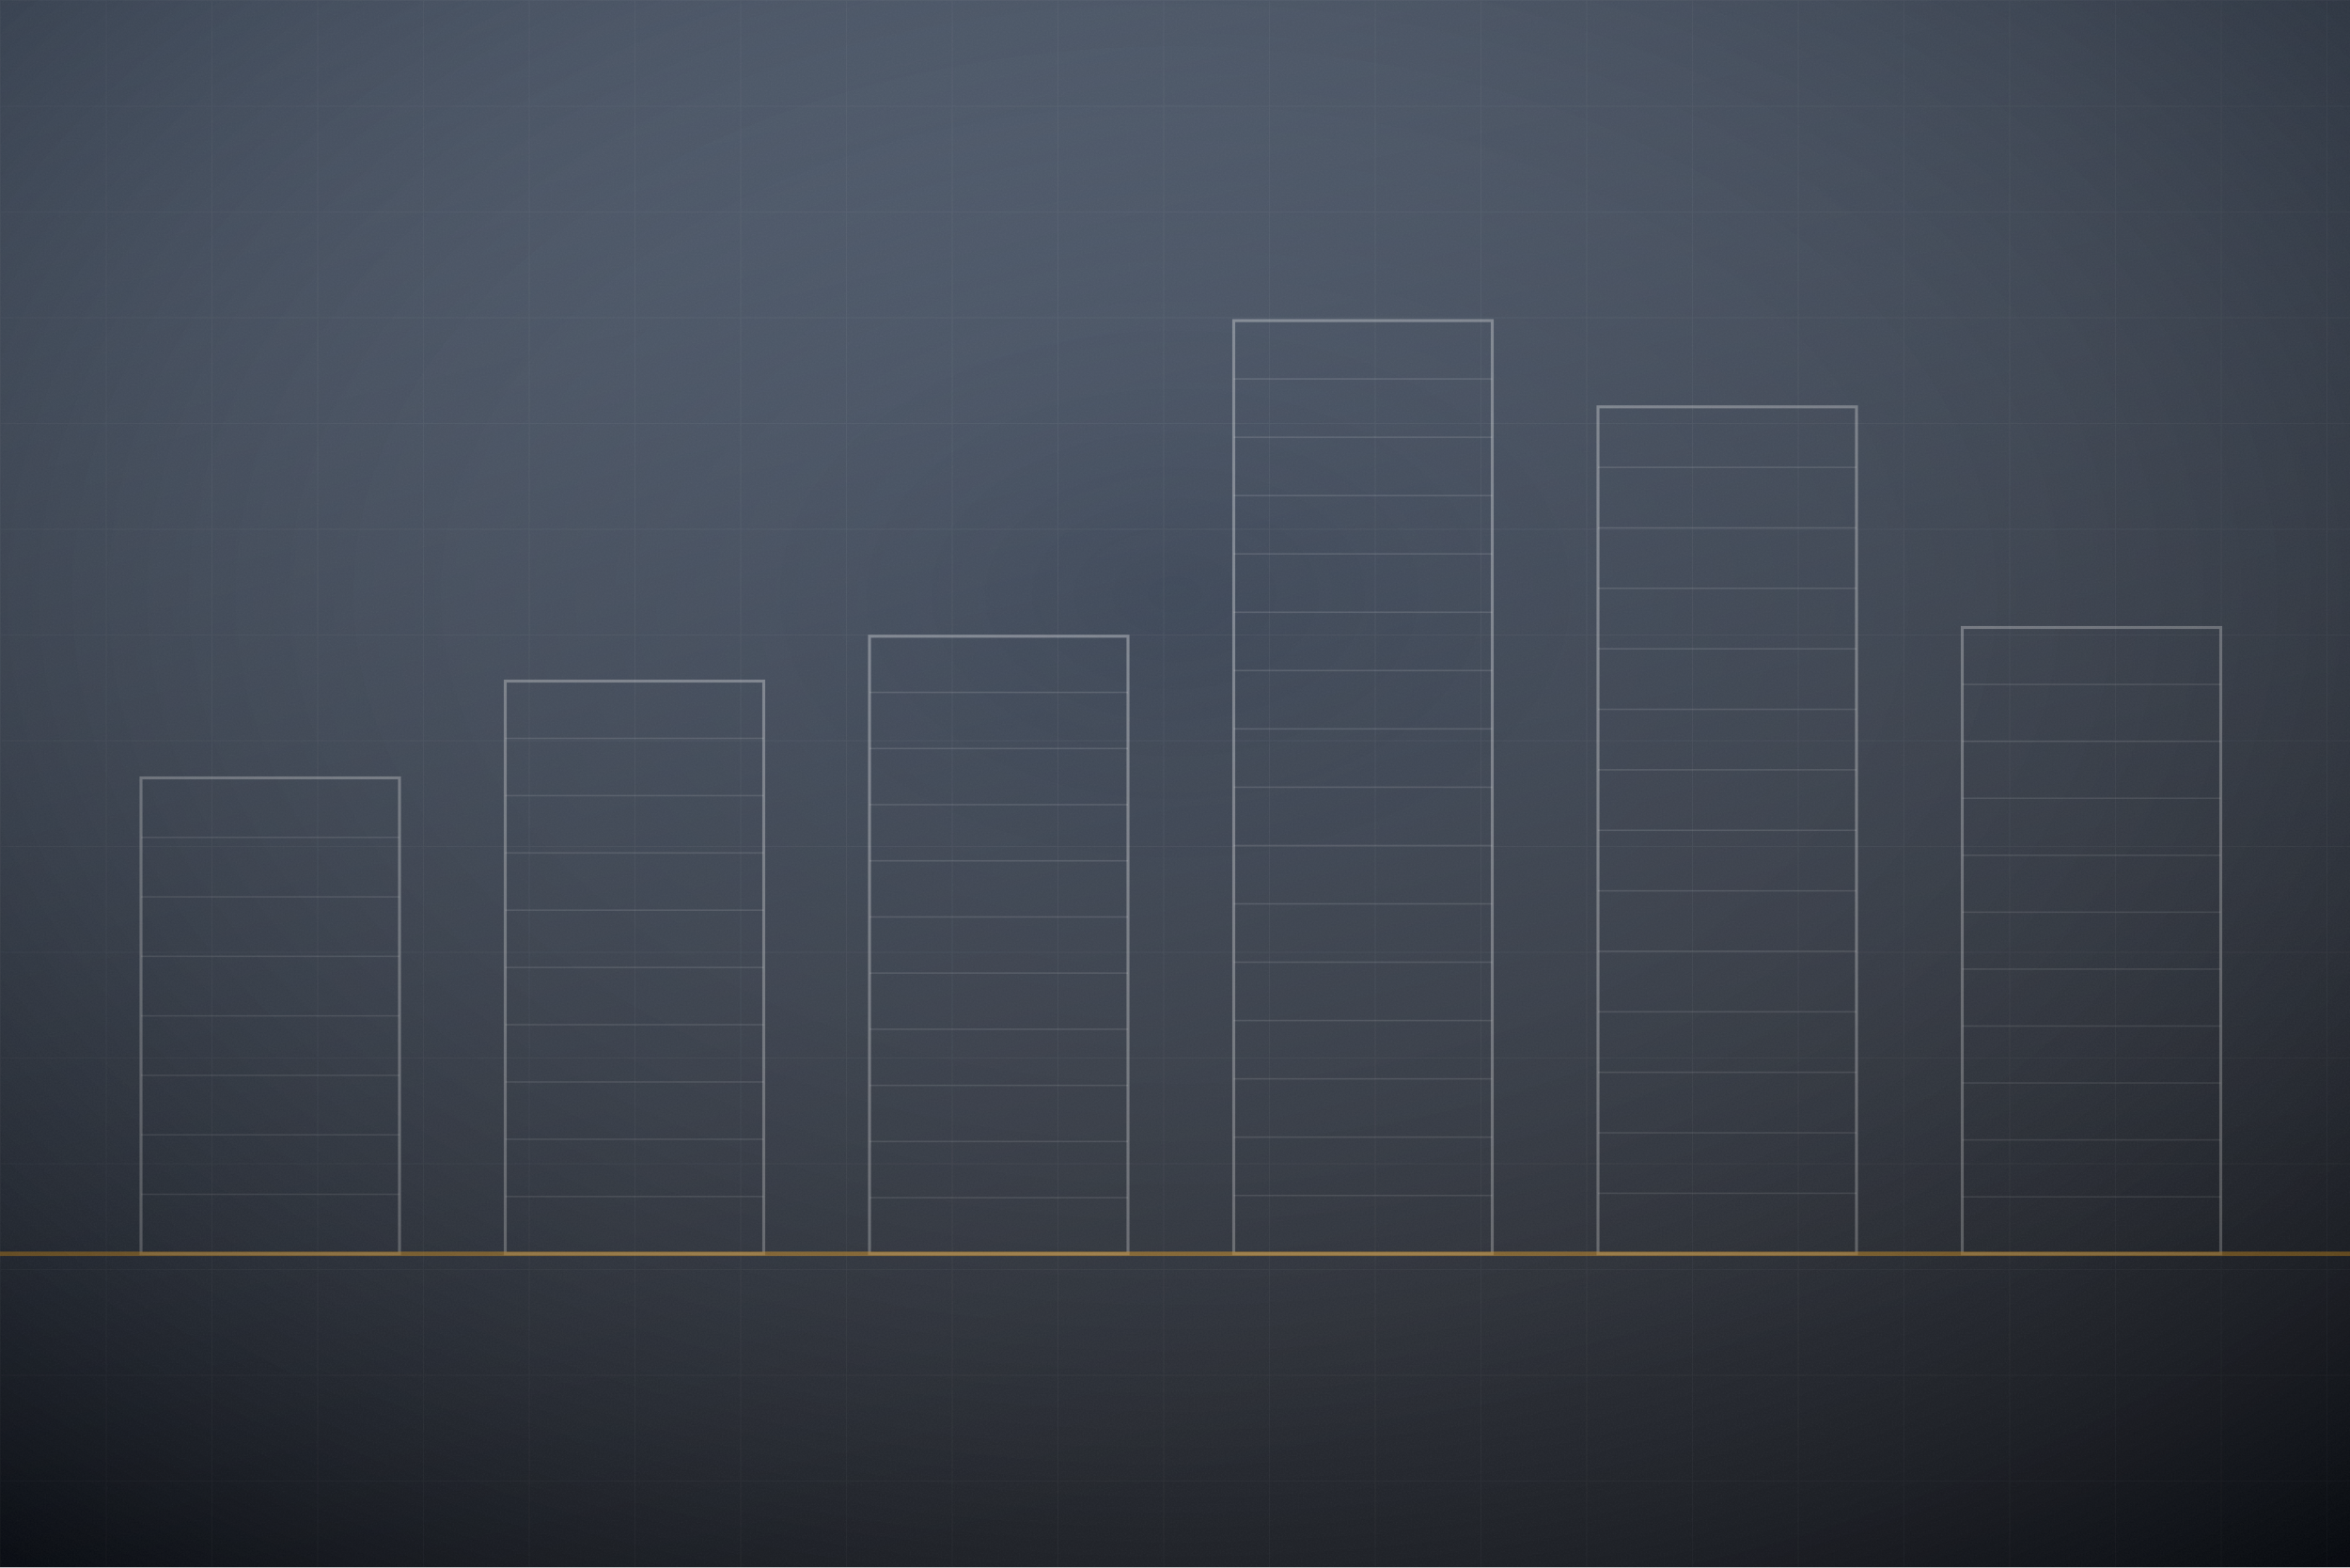
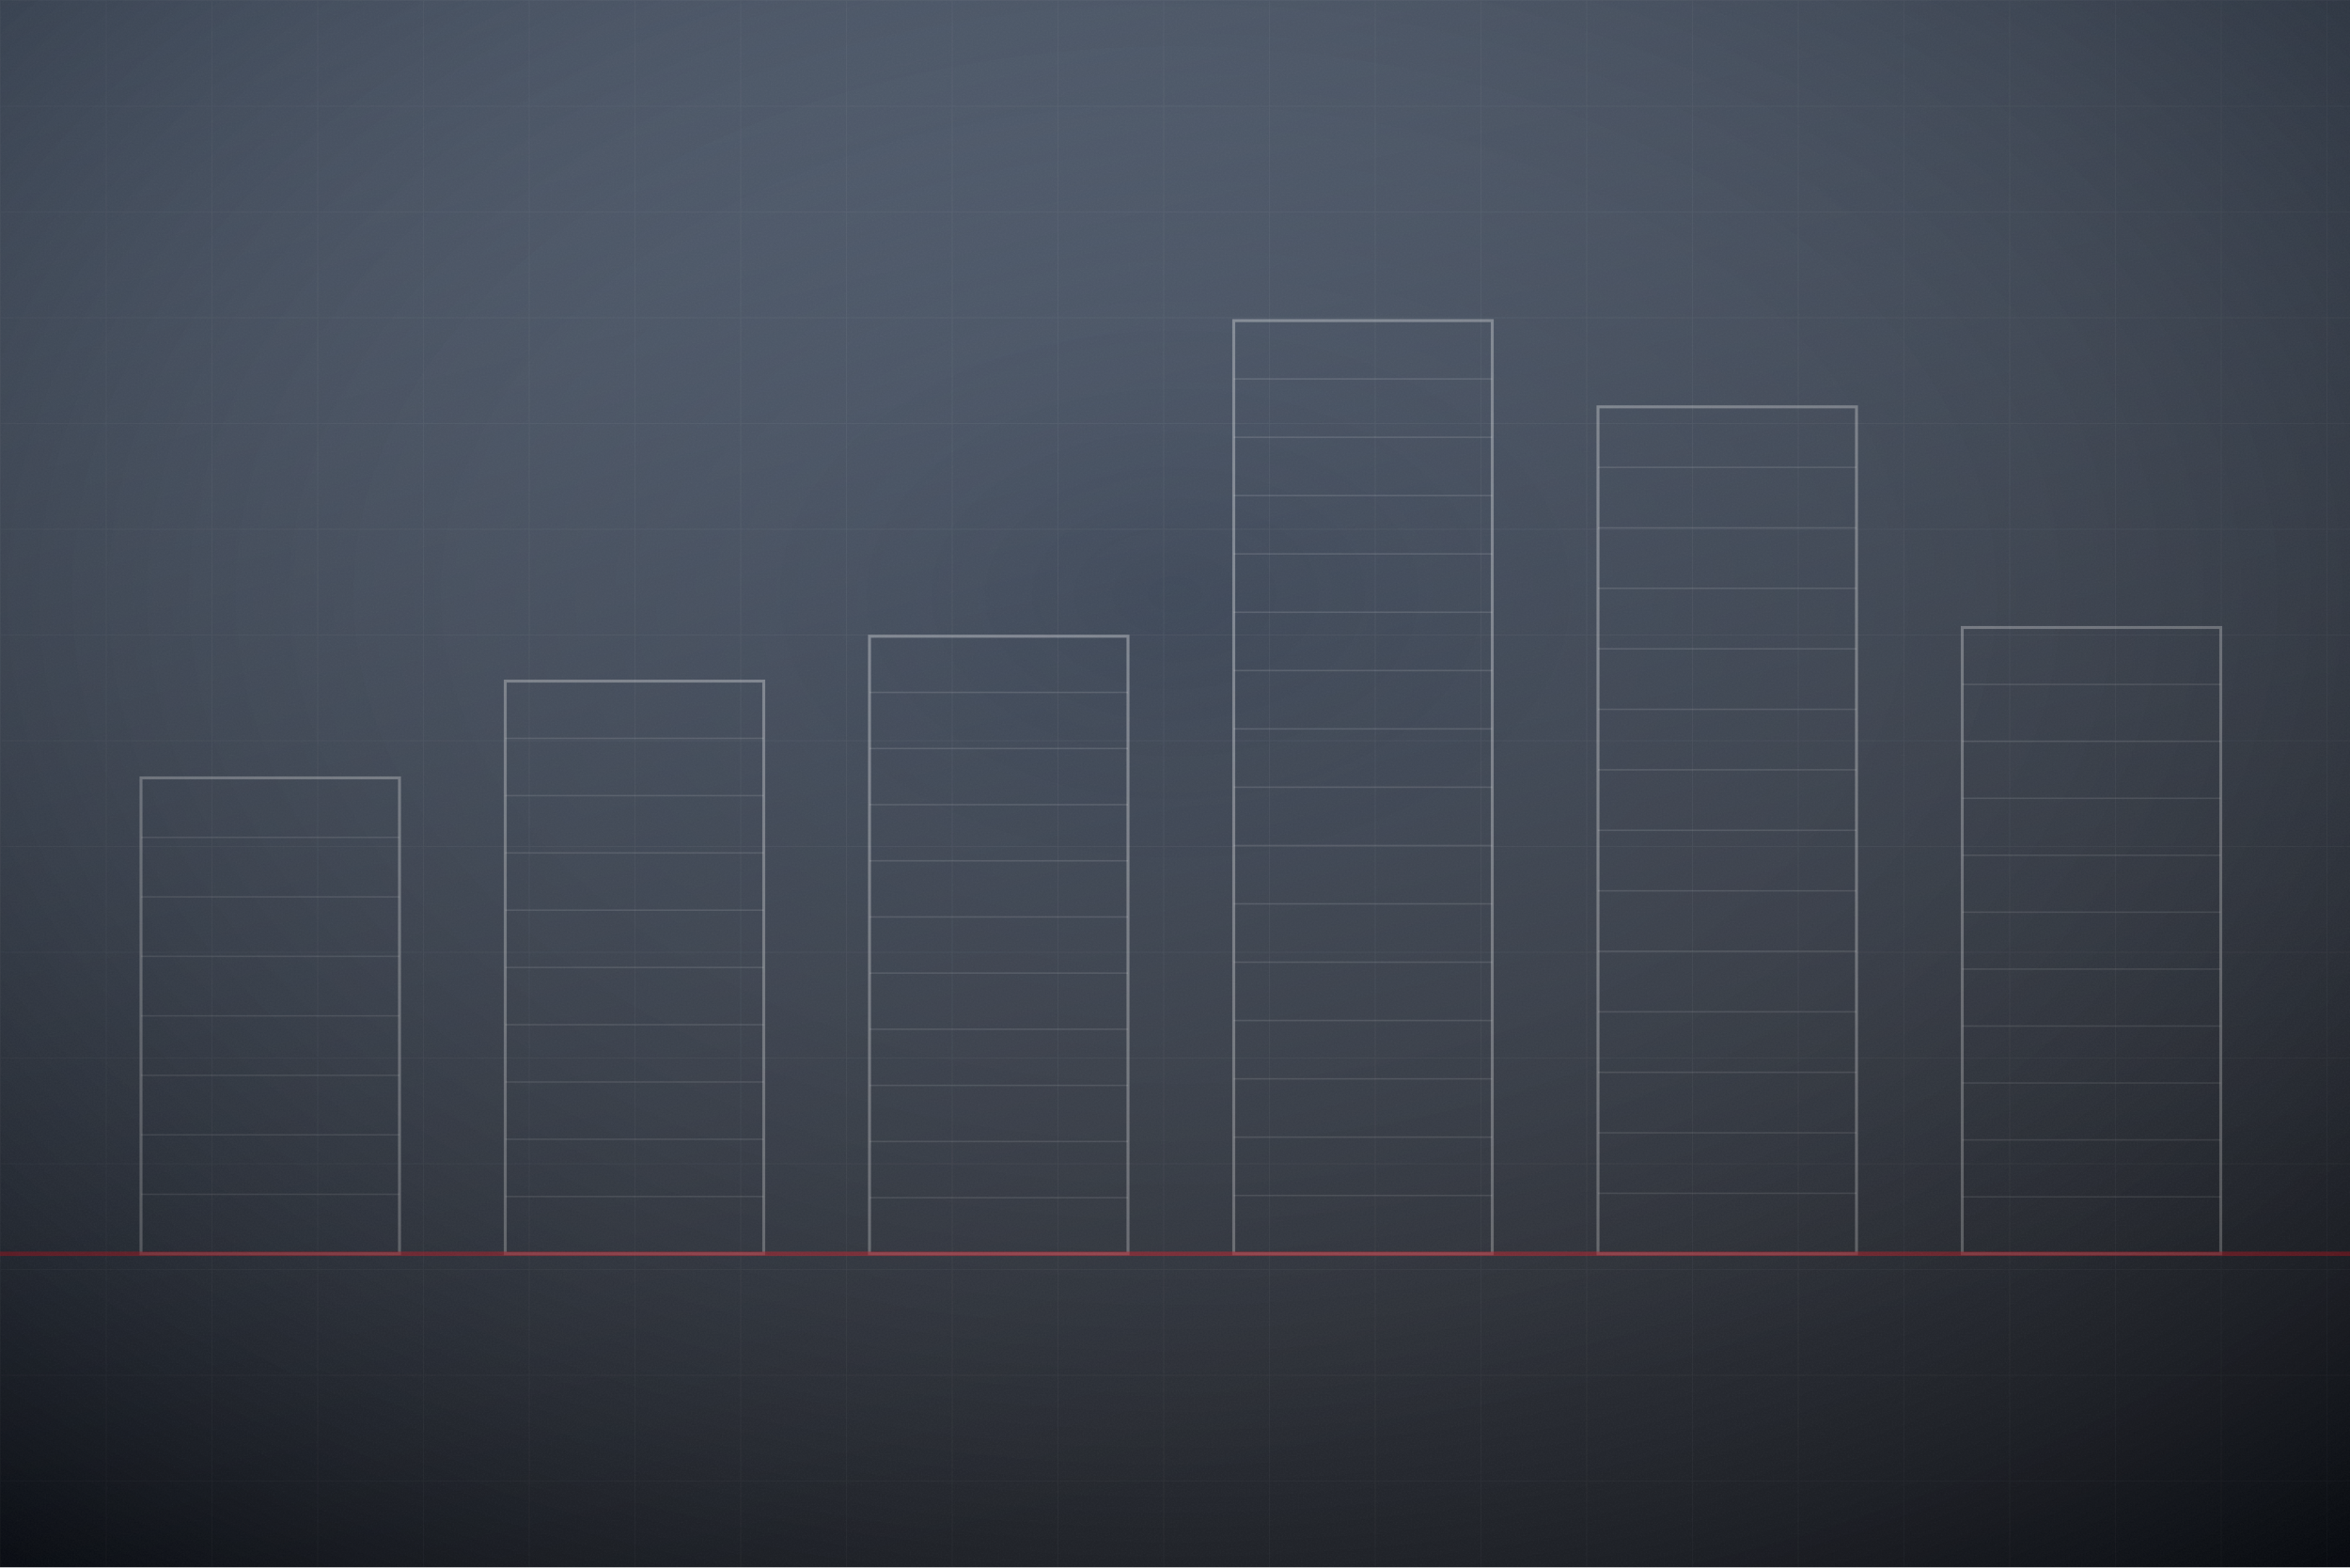
<svg xmlns="http://www.w3.org/2000/svg" width="1600" height="1067" viewBox="0 0 1600 1067" role="img" aria-label="Universal Structural Steel">
  <defs>
    <linearGradient id="gsolemankhan04" x1="0" y1="0" x2="0.35" y2="1">
      <stop offset="0%" stop-color="#3b4c66" />
      <stop offset="55%" stop-color="#1e293b" />
      <stop offset="100%" stop-color="#0c111c" />
    </linearGradient>
    <radialGradient id="vsolemankhan04" cx="50%" cy="38%" r="78%">
      <stop offset="0%" stop-color="#fff" stop-opacity="0.14" />
      <stop offset="100%" stop-color="#000" stop-opacity="0.5" />
    </radialGradient>
    <pattern id="psolemankhan04" width="72" height="72" patternUnits="userSpaceOnUse">
      <path d="M72 0 L0 0 0 72" fill="none" stroke="rgba(255,255,255,.055)" stroke-width="1" />
    </pattern>
    <filter id="nsolemankhan04">
      <feTurbulence type="fractalNoise" baseFrequency="0.9" numOctaves="3" />
      <feColorMatrix type="saturate" values="0" />
    </filter>
  </defs>
  <rect width="1600" height="1067" fill="url(#gsolemankhan04)" />
  <rect width="1600" height="1067" fill="url(#psolemankhan04)" />
  <rect x="96" y="529.594" width="176" height="324.006" fill="none" stroke="rgba(255,255,255,.34)" stroke-width="2" />
  <line x1="96" y1="570.094" x2="272" y2="570.094" stroke="rgba(255,255,255,.13)" stroke-width="1" />
  <line x1="96" y1="610.595" x2="272" y2="610.595" stroke="rgba(255,255,255,.13)" stroke-width="1" />
  <line x1="96" y1="651.096" x2="272" y2="651.096" stroke="rgba(255,255,255,.13)" stroke-width="1" />
  <line x1="96" y1="691.597" x2="272" y2="691.597" stroke="rgba(255,255,255,.13)" stroke-width="1" />
  <line x1="96" y1="732.098" x2="272" y2="732.098" stroke="rgba(255,255,255,.13)" stroke-width="1" />
  <line x1="96" y1="772.598" x2="272" y2="772.598" stroke="rgba(255,255,255,.13)" stroke-width="1" />
  <line x1="96" y1="813.099" x2="272" y2="813.099" stroke="rgba(255,255,255,.13)" stroke-width="1" />
  <rect x="344" y="463.7" width="176" height="389.9" fill="none" stroke="rgba(255,255,255,.34)" stroke-width="2" />
  <line x1="344" y1="502.69" x2="520" y2="502.69" stroke="rgba(255,255,255,.13)" stroke-width="1" />
  <line x1="344" y1="541.68" x2="520" y2="541.68" stroke="rgba(255,255,255,.13)" stroke-width="1" />
  <line x1="344" y1="580.67" x2="520" y2="580.67" stroke="rgba(255,255,255,.13)" stroke-width="1" />
  <line x1="344" y1="619.66" x2="520" y2="619.66" stroke="rgba(255,255,255,.13)" stroke-width="1" />
  <line x1="344" y1="658.65" x2="520" y2="658.65" stroke="rgba(255,255,255,.13)" stroke-width="1" />
  <line x1="344" y1="697.64" x2="520" y2="697.64" stroke="rgba(255,255,255,.13)" stroke-width="1" />
  <line x1="344" y1="736.63" x2="520" y2="736.63" stroke="rgba(255,255,255,.13)" stroke-width="1" />
  <line x1="344" y1="775.62" x2="520" y2="775.62" stroke="rgba(255,255,255,.13)" stroke-width="1" />
  <line x1="344" y1="814.61" x2="520" y2="814.61" stroke="rgba(255,255,255,.13)" stroke-width="1" />
  <rect x="592" y="433.166" width="176" height="420.434" fill="none" stroke="rgba(255,255,255,.34)" stroke-width="2" />
  <line x1="592" y1="471.387" x2="768" y2="471.387" stroke="rgba(255,255,255,.13)" stroke-width="1" />
  <line x1="592" y1="509.608" x2="768" y2="509.608" stroke="rgba(255,255,255,.13)" stroke-width="1" />
  <line x1="592" y1="547.83" x2="768" y2="547.83" stroke="rgba(255,255,255,.13)" stroke-width="1" />
  <line x1="592" y1="586.051" x2="768" y2="586.051" stroke="rgba(255,255,255,.13)" stroke-width="1" />
  <line x1="592" y1="624.272" x2="768" y2="624.272" stroke="rgba(255,255,255,.13)" stroke-width="1" />
  <line x1="592" y1="662.493" x2="768" y2="662.493" stroke="rgba(255,255,255,.13)" stroke-width="1" />
  <line x1="592" y1="700.715" x2="768" y2="700.715" stroke="rgba(255,255,255,.13)" stroke-width="1" />
  <line x1="592" y1="738.936" x2="768" y2="738.936" stroke="rgba(255,255,255,.13)" stroke-width="1" />
  <line x1="592" y1="777.157" x2="768" y2="777.157" stroke="rgba(255,255,255,.13)" stroke-width="1" />
  <line x1="592" y1="815.379" x2="768" y2="815.379" stroke="rgba(255,255,255,.13)" stroke-width="1" />
  <rect x="840" y="218.273" width="176" height="635.327" fill="none" stroke="rgba(255,255,255,.34)" stroke-width="2" />
  <line x1="840" y1="257.981" x2="1016" y2="257.981" stroke="rgba(255,255,255,.13)" stroke-width="1" />
  <line x1="840" y1="297.689" x2="1016" y2="297.689" stroke="rgba(255,255,255,.13)" stroke-width="1" />
  <line x1="840" y1="337.397" x2="1016" y2="337.397" stroke="rgba(255,255,255,.13)" stroke-width="1" />
  <line x1="840" y1="377.105" x2="1016" y2="377.105" stroke="rgba(255,255,255,.13)" stroke-width="1" />
  <line x1="840" y1="416.813" x2="1016" y2="416.813" stroke="rgba(255,255,255,.13)" stroke-width="1" />
  <line x1="840" y1="456.521" x2="1016" y2="456.521" stroke="rgba(255,255,255,.13)" stroke-width="1" />
  <line x1="840" y1="496.229" x2="1016" y2="496.229" stroke="rgba(255,255,255,.13)" stroke-width="1" />
  <line x1="840" y1="535.937" x2="1016" y2="535.937" stroke="rgba(255,255,255,.13)" stroke-width="1" />
  <line x1="840" y1="575.645" x2="1016" y2="575.645" stroke="rgba(255,255,255,.13)" stroke-width="1" />
  <line x1="840" y1="615.353" x2="1016" y2="615.353" stroke="rgba(255,255,255,.13)" stroke-width="1" />
  <line x1="840" y1="655.06" x2="1016" y2="655.06" stroke="rgba(255,255,255,.13)" stroke-width="1" />
  <line x1="840" y1="694.768" x2="1016" y2="694.768" stroke="rgba(255,255,255,.13)" stroke-width="1" />
  <line x1="840" y1="734.476" x2="1016" y2="734.476" stroke="rgba(255,255,255,.13)" stroke-width="1" />
  <line x1="840" y1="774.184" x2="1016" y2="774.184" stroke="rgba(255,255,255,.13)" stroke-width="1" />
  <line x1="840" y1="813.892" x2="1016" y2="813.892" stroke="rgba(255,255,255,.13)" stroke-width="1" />
  <rect x="1088" y="276.986" width="176" height="576.614" fill="none" stroke="rgba(255,255,255,.34)" stroke-width="2" />
  <line x1="1088" y1="318.173" x2="1264" y2="318.173" stroke="rgba(255,255,255,.13)" stroke-width="1" />
  <line x1="1088" y1="359.359" x2="1264" y2="359.359" stroke="rgba(255,255,255,.13)" stroke-width="1" />
  <line x1="1088" y1="400.546" x2="1264" y2="400.546" stroke="rgba(255,255,255,.13)" stroke-width="1" />
  <line x1="1088" y1="441.733" x2="1264" y2="441.733" stroke="rgba(255,255,255,.13)" stroke-width="1" />
  <line x1="1088" y1="482.92" x2="1264" y2="482.92" stroke="rgba(255,255,255,.13)" stroke-width="1" />
  <line x1="1088" y1="524.106" x2="1264" y2="524.106" stroke="rgba(255,255,255,.13)" stroke-width="1" />
  <line x1="1088" y1="565.293" x2="1264" y2="565.293" stroke="rgba(255,255,255,.13)" stroke-width="1" />
  <line x1="1088" y1="606.48" x2="1264" y2="606.48" stroke="rgba(255,255,255,.13)" stroke-width="1" />
  <line x1="1088" y1="647.666" x2="1264" y2="647.666" stroke="rgba(255,255,255,.13)" stroke-width="1" />
  <line x1="1088" y1="688.853" x2="1264" y2="688.853" stroke="rgba(255,255,255,.13)" stroke-width="1" />
  <line x1="1088" y1="730.04" x2="1264" y2="730.04" stroke="rgba(255,255,255,.13)" stroke-width="1" />
  <line x1="1088" y1="771.227" x2="1264" y2="771.227" stroke="rgba(255,255,255,.13)" stroke-width="1" />
  <line x1="1088" y1="812.413" x2="1264" y2="812.413" stroke="rgba(255,255,255,.13)" stroke-width="1" />
  <rect x="1336" y="427.203" width="176" height="426.397" fill="none" stroke="rgba(255,255,255,.34)" stroke-width="2" />
  <line x1="1336" y1="465.966" x2="1512" y2="465.966" stroke="rgba(255,255,255,.13)" stroke-width="1" />
  <line x1="1336" y1="504.73" x2="1512" y2="504.73" stroke="rgba(255,255,255,.13)" stroke-width="1" />
  <line x1="1336" y1="543.493" x2="1512" y2="543.493" stroke="rgba(255,255,255,.13)" stroke-width="1" />
  <line x1="1336" y1="582.257" x2="1512" y2="582.257" stroke="rgba(255,255,255,.13)" stroke-width="1" />
  <line x1="1336" y1="621.02" x2="1512" y2="621.02" stroke="rgba(255,255,255,.13)" stroke-width="1" />
  <line x1="1336" y1="659.783" x2="1512" y2="659.783" stroke="rgba(255,255,255,.13)" stroke-width="1" />
  <line x1="1336" y1="698.547" x2="1512" y2="698.547" stroke="rgba(255,255,255,.13)" stroke-width="1" />
  <line x1="1336" y1="737.31" x2="1512" y2="737.31" stroke="rgba(255,255,255,.13)" stroke-width="1" />
  <line x1="1336" y1="776.073" x2="1512" y2="776.073" stroke="rgba(255,255,255,.13)" stroke-width="1" />
  <line x1="1336" y1="814.837" x2="1512" y2="814.837" stroke="rgba(255,255,255,.13)" stroke-width="1" />
-   <line x1="0" y1="853.6" x2="1600" y2="853.6" stroke="rgba(245,158,11,.55)" stroke-width="3" />
+   <line x1="0" y1="853.6" x2="1600" y2="853.6" stroke="rgba(215,0,18,.55)" stroke-width="3" />
  <rect width="1600" height="1067" fill="url(#vsolemankhan04)" />
  <rect width="1600" height="1067" filter="url(#nsolemankhan04)" opacity="0.045" />
</svg>
